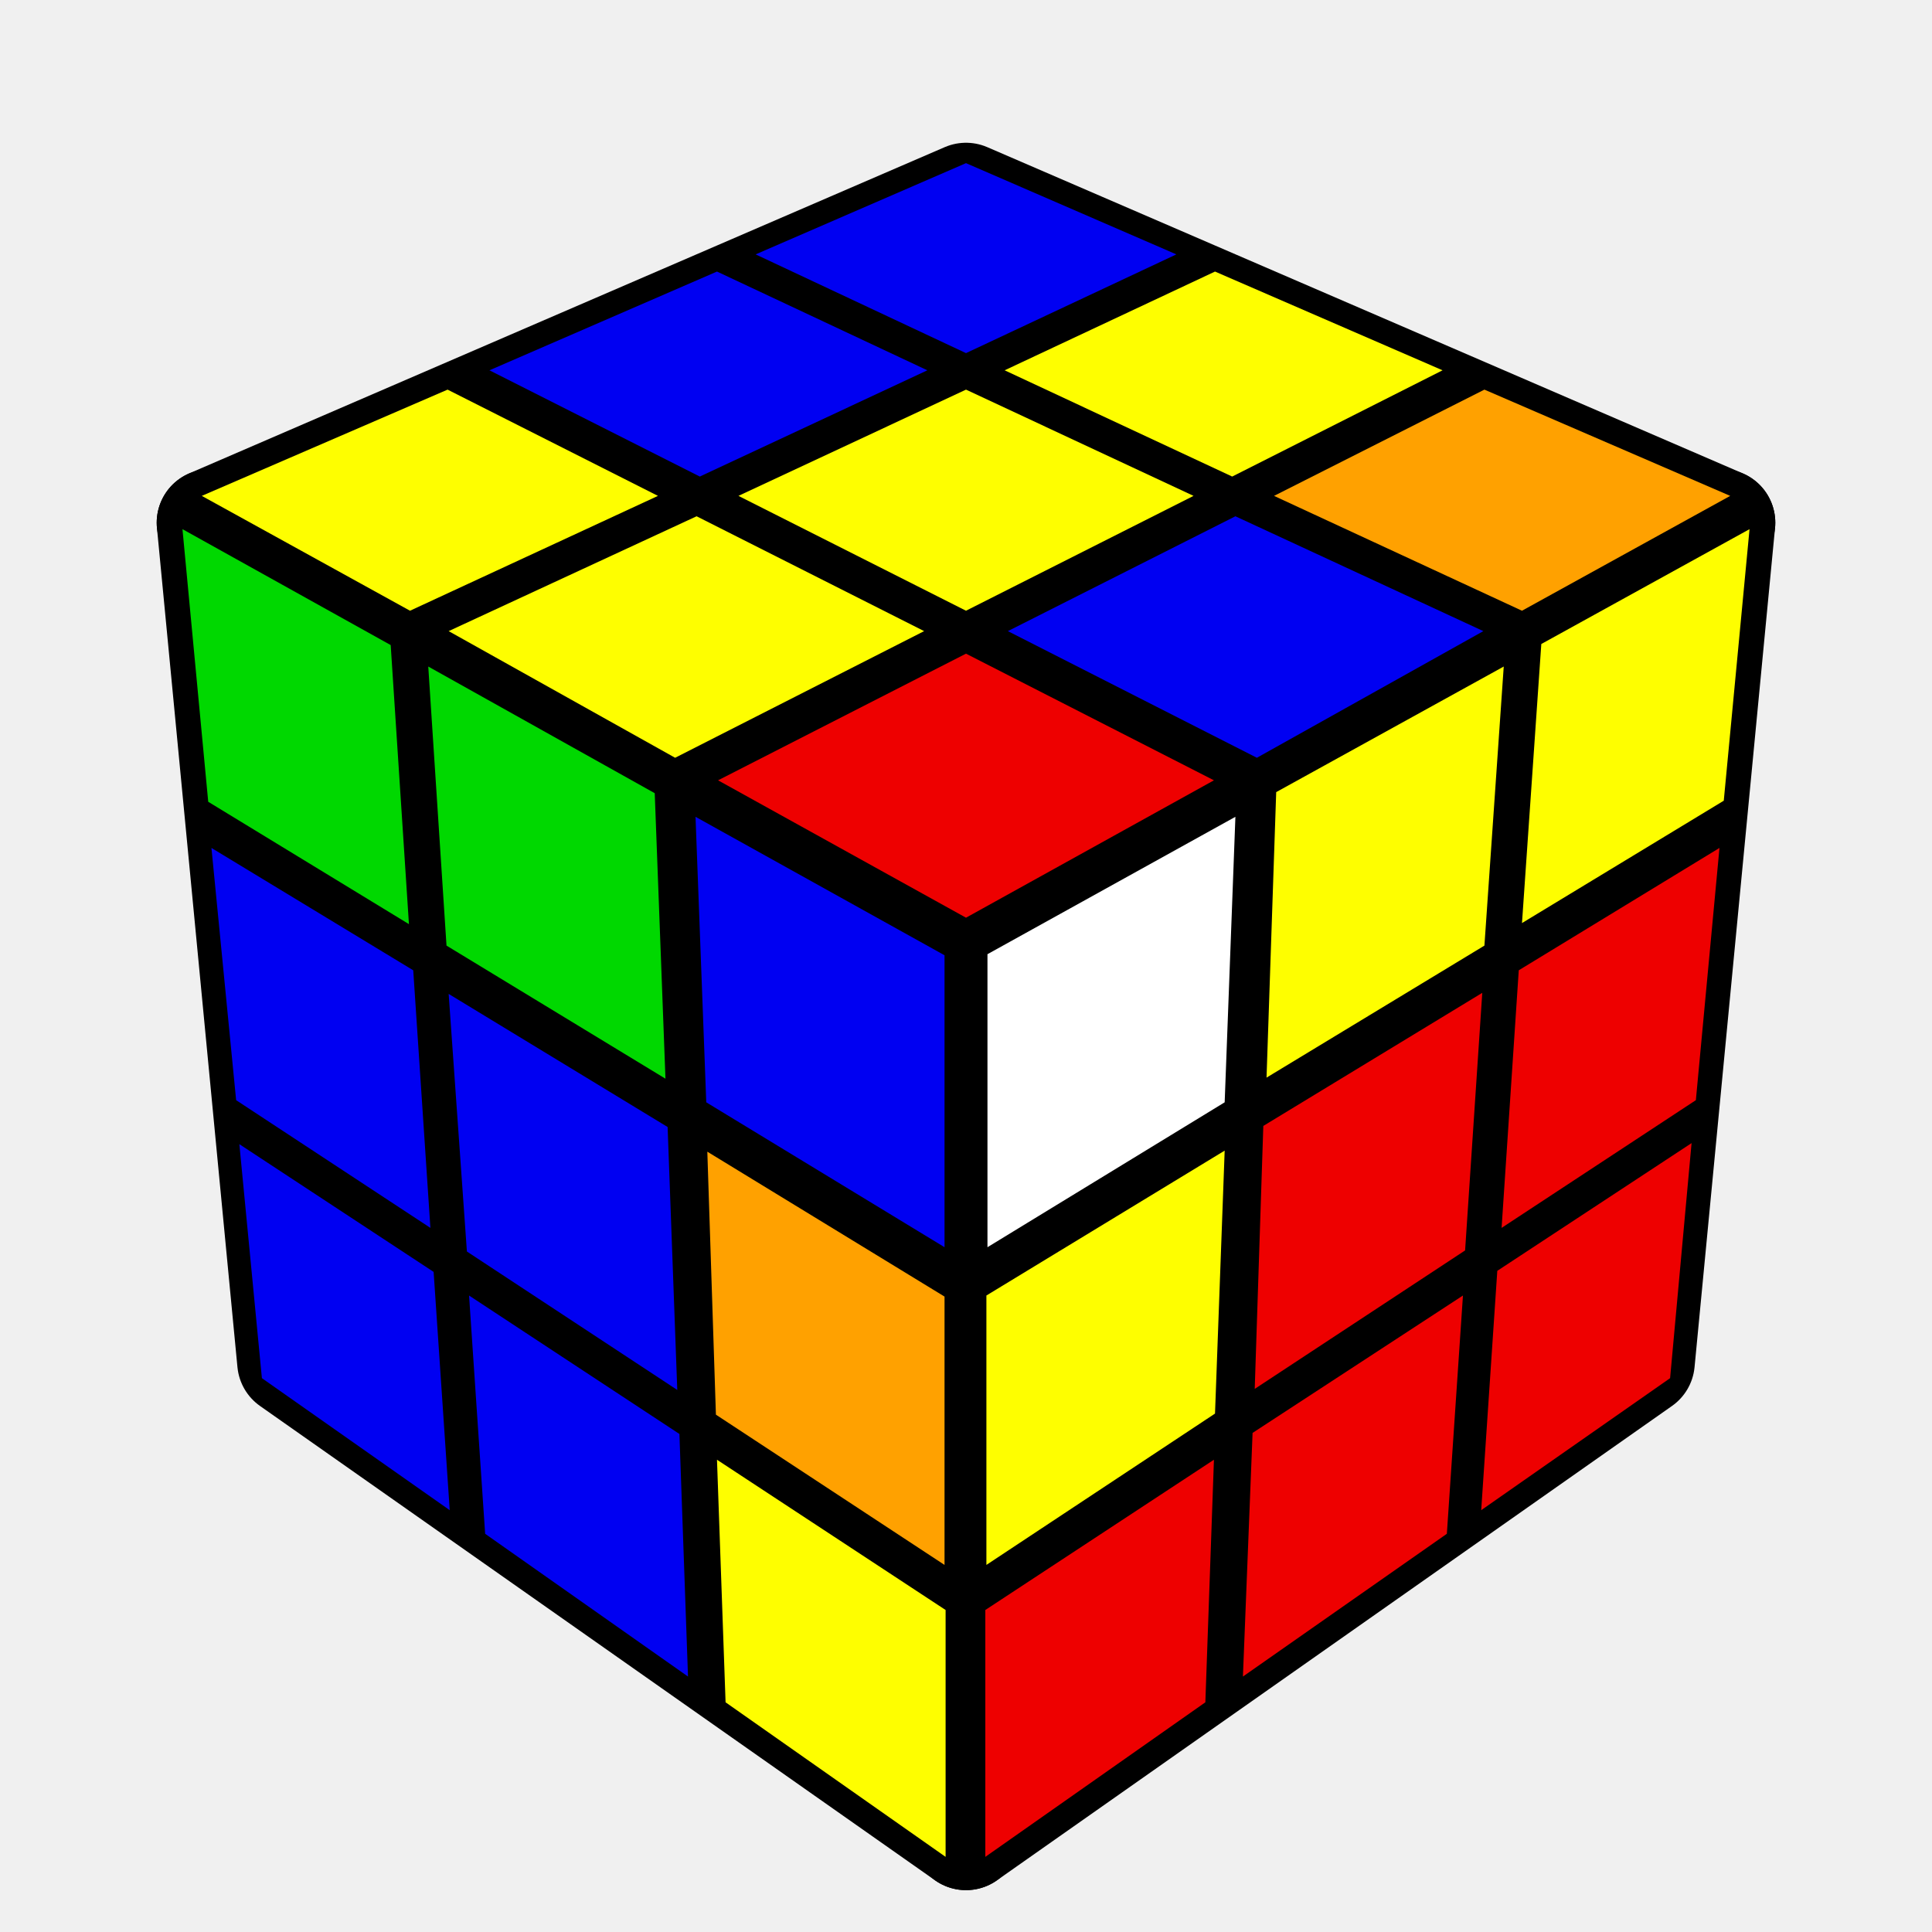
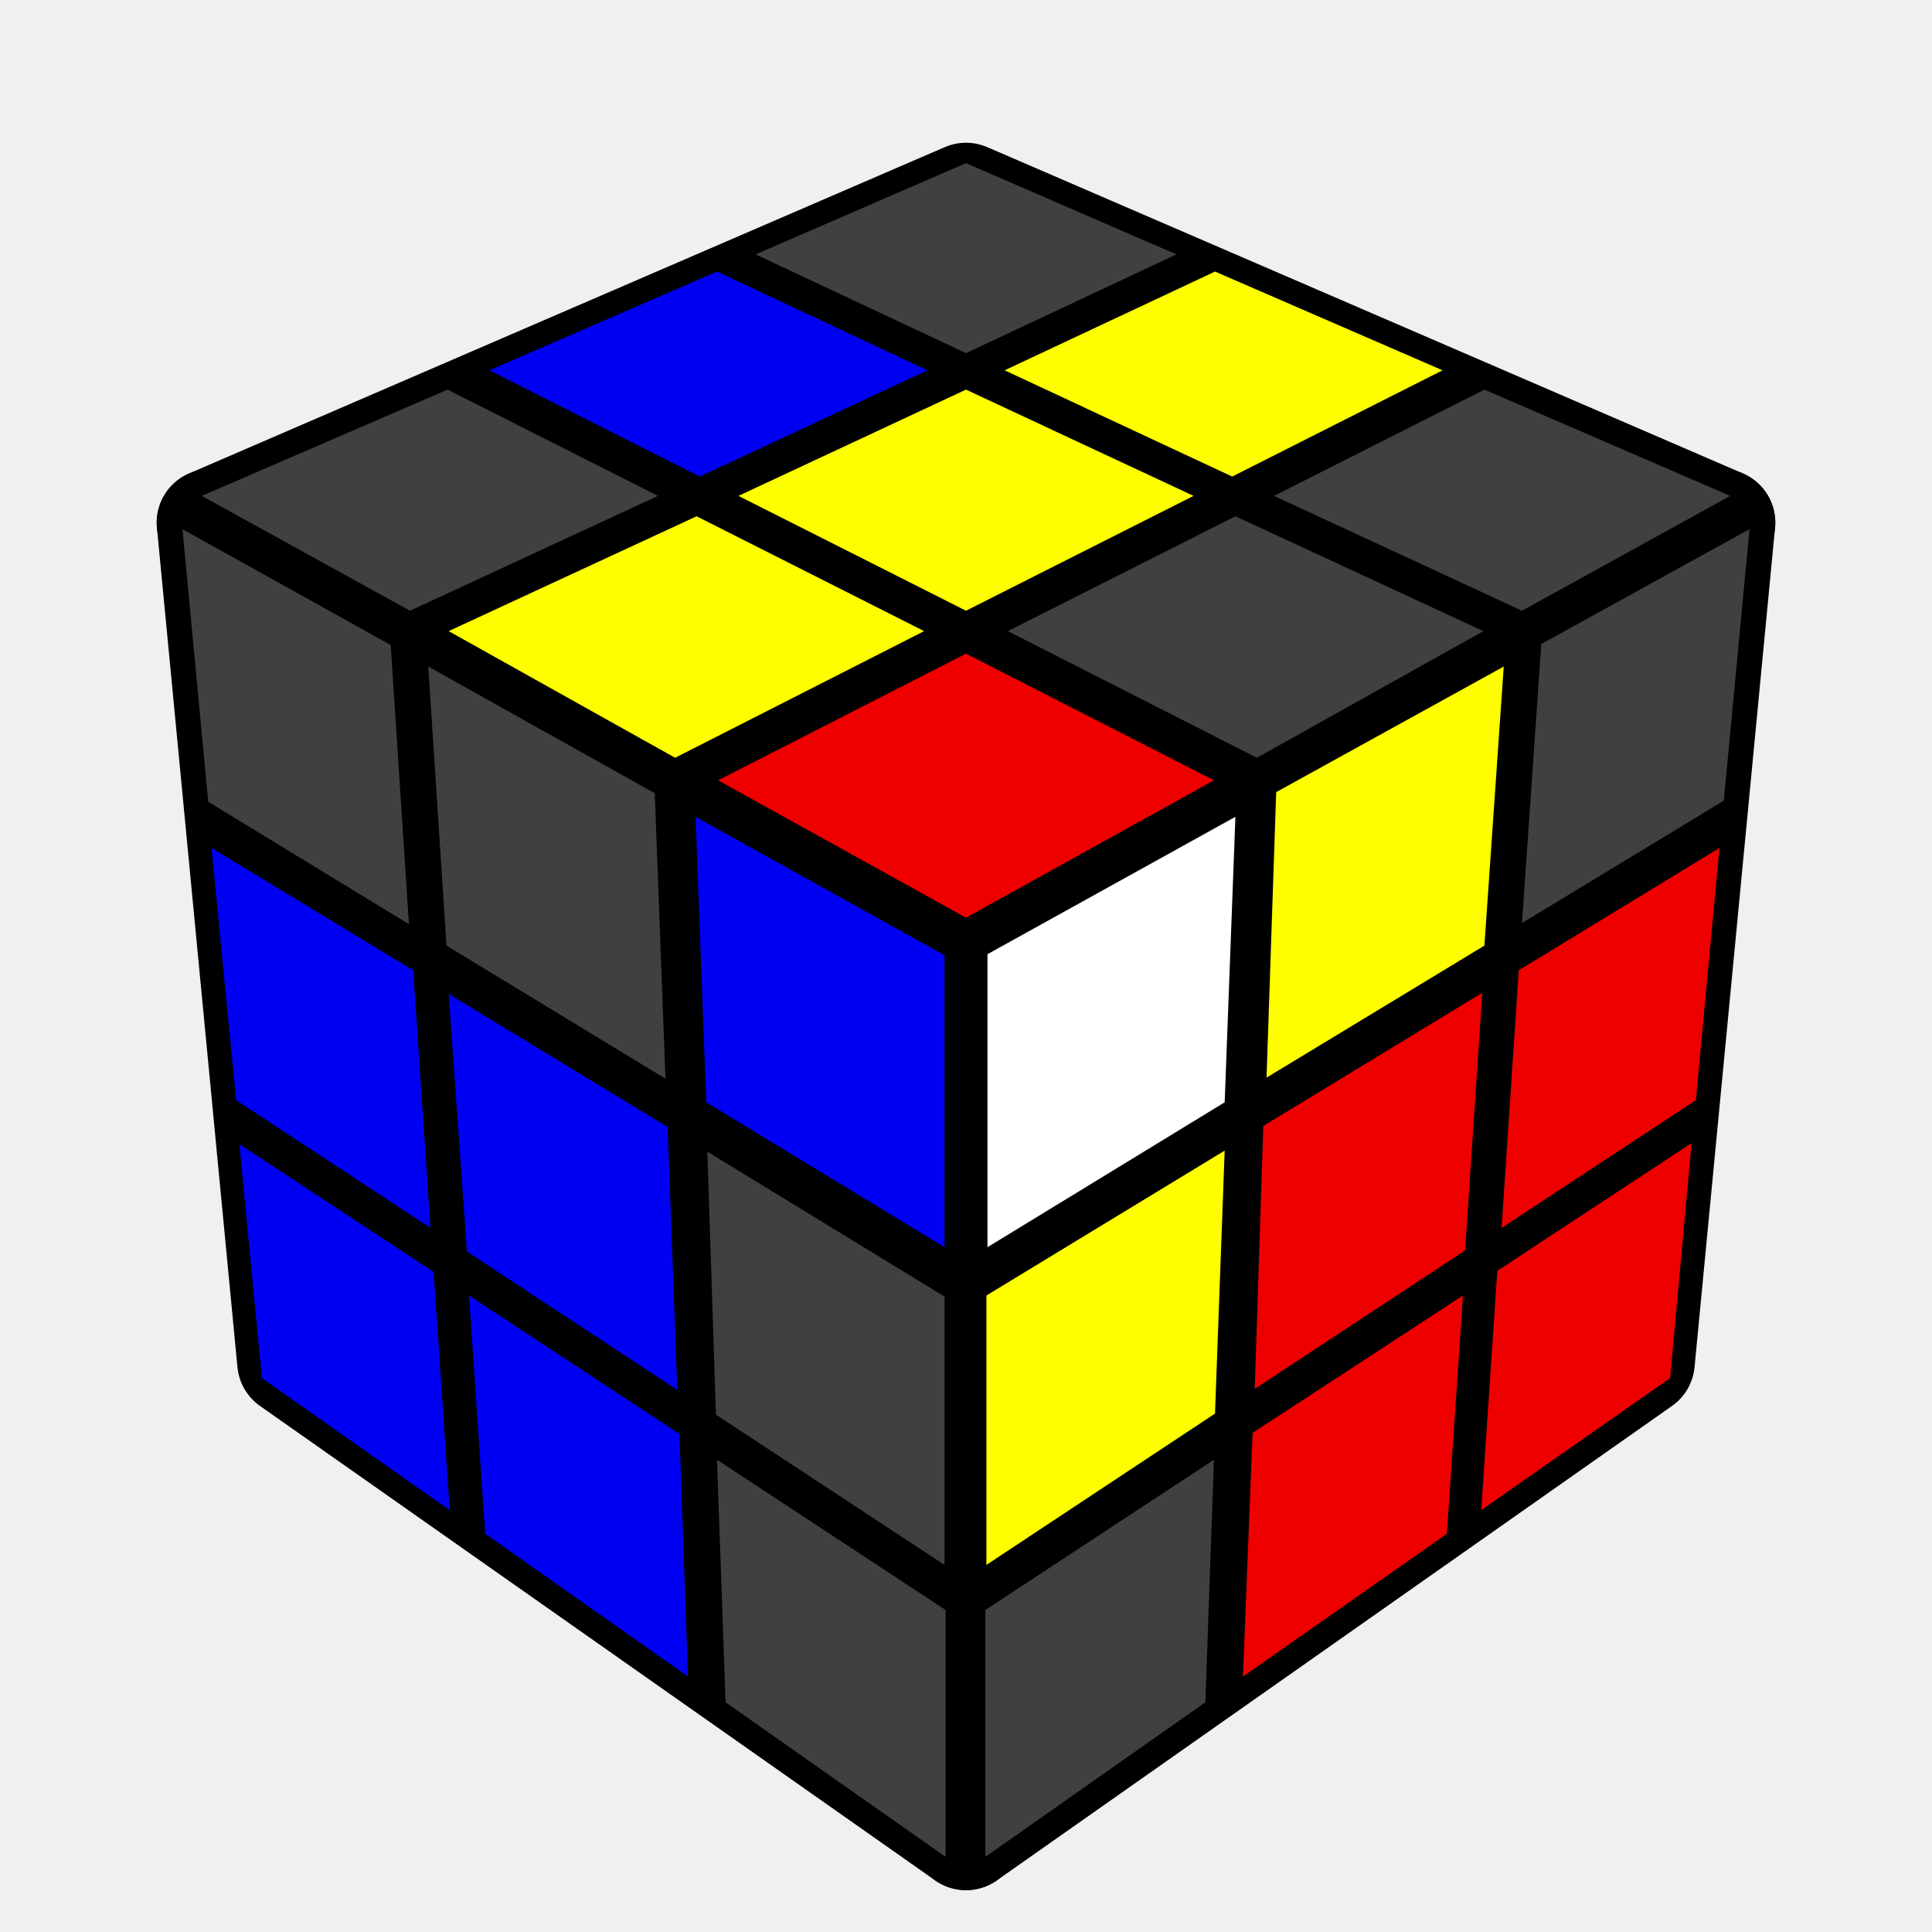
<svg xmlns="http://www.w3.org/2000/svg" version="1.1" width="220" height="220" viewBox="-0.9 -0.9 1.8 1.8">
  <g style="stroke-width:0.1;stroke-linejoin:round;opacity:1">
    <polygon fill="#000000" stroke="#000000" points="-4.9165444344952E-17,-0.717 0.704,-0.413 6.3108540577985E-17,-0.022 -0.704,-0.413" />
    <polygon fill="#000000" stroke="#000000" points="6.3108540577985E-17,-0.022 0.704,-0.413 0.629,0.369 5.5589468959362E-17,0.811" />
    <polygon fill="#000000" stroke="#000000" points="-0.704,-0.413 6.3108540577985E-17,-0.022 5.5589468959362E-17,0.811 -0.629,0.369" />
  </g>
  <g style="opacity:1;stroke-opacity:0.5;stroke-width:0;stroke-linejoin:round">
-     <polygon fill="#0000F2" stroke="#000000" points="-4.9439549272153E-17,-0.748 0.196,-0.663 -1.6979580126642E-17,-0.571 -0.196,-0.663" />
+     <polygon fill="#404040" stroke="#000000" points="-4.9439549272153E-17,-0.748 0.196,-0.663 -1.6979580126642E-17,-0.571 -0.196,-0.663" />
    <polygon fill="#FEFE00" stroke="#000000" points="0.232,-0.647 0.444,-0.555 0.248,-0.456 0.036,-0.555" />
-     <polygon fill="#FFA100" stroke="#000000" points="0.483,-0.537 0.712,-0.438 0.518,-0.331 0.287,-0.438" />
+     <polygon fill="#404040" stroke="#000000" points="0.483,-0.537 0.712,-0.438 0.518,-0.331 0.287,-0.438" />
    <polygon fill="#0000F2" stroke="#000000" points="-0.232,-0.647 -0.036,-0.555 -0.248,-0.456 -0.444,-0.555" />
    <polygon fill="#FEFE00" stroke="#000000" points="-1.1906711768916E-17,-0.537 0.212,-0.438 1.3125827139793E-17,-0.331 -0.212,-0.438" />
-     <polygon fill="#0000F2" stroke="#000000" points="0.251,-0.419 0.482,-0.312 0.271,-0.194 0.039,-0.312" />
-     <polygon fill="#FEFE00" stroke="#000000" points="-0.483,-0.537 -0.287,-0.438 -0.518,-0.331 -0.712,-0.438" />
+     <polygon fill="#404040" stroke="#000000" points="0.251,-0.419 0.482,-0.312 0.271,-0.194 0.039,-0.312" />
+     <polygon fill="#404040" stroke="#000000" points="-0.483,-0.537 -0.287,-0.438 -0.518,-0.331 -0.712,-0.438" />
    <polygon fill="#FEFE00" stroke="#000000" points="-0.251,-0.419 -0.039,-0.312 -0.271,-0.194 -0.482,-0.312" />
    <polygon fill="#EE0000" stroke="#000000" points="1.9219742927126E-17,-0.291 0.231,-0.173 6.3251582941518E-17,-0.045 -0.231,-0.173" />
    <polygon fill="#FFFFFF" stroke="#000000" points="0.02,-0.011 0.251,-0.139 0.241,0.127 0.02,0.262" />
    <polygon fill="#FEFE00" stroke="#000000" points="0.289,-0.162 0.501,-0.279 0.483,-0.019 0.28,0.104" />
-     <polygon fill="#FEFE00" stroke="#000000" points="0.536,-0.3 0.73,-0.407 0.706,-0.154 0.518,-0.04" />
+     <polygon fill="#404040" stroke="#000000" points="0.536,-0.3 0.73,-0.407 0.706,-0.154 0.518,-0.04" />
    <polygon fill="#FEFE00" stroke="#000000" points="0.019,0.307 0.241,0.172 0.232,0.417 0.019,0.558" />
    <polygon fill="#EE0000" stroke="#000000" points="0.277,0.149 0.481,0.025 0.465,0.265 0.269,0.394" />
    <polygon fill="#EE0000" stroke="#000000" points="0.515,0.004 0.702,-0.11 0.68,0.125 0.499,0.244" />
-     <polygon fill="#EE0000" stroke="#000000" points="0.018,0.6 0.231,0.46 0.223,0.686 0.018,0.83" />
+     <polygon fill="#404040" stroke="#000000" points="0.018,0.6 0.231,0.46 0.223,0.686 0.018,0.83" />
    <polygon fill="#EE0000" stroke="#000000" points="0.267,0.435 0.463,0.307 0.448,0.529 0.258,0.662" />
    <polygon fill="#EE0000" stroke="#000000" points="0.495,0.284 0.676,0.165 0.656,0.384 0.48,0.507" />
-     <polygon fill="#00D800" stroke="#000000" points="-0.73,-0.407 -0.536,-0.299 -0.519,-0.039 -0.706,-0.153" />
-     <polygon fill="#00D800" stroke="#000000" points="-0.501,-0.279 -0.29,-0.161 -0.28,0.105 -0.484,-0.019" />
+     <polygon fill="#404040" stroke="#000000" points="-0.73,-0.407 -0.536,-0.299 -0.519,-0.039 -0.706,-0.153" />
+     <polygon fill="#404040" stroke="#000000" points="-0.501,-0.279 -0.29,-0.161 -0.28,0.105 -0.484,-0.019" />
    <polygon fill="#0000F2" stroke="#000000" points="-0.252,-0.139 -0.02,-0.01 -0.02,0.262 -0.242,0.127" />
    <polygon fill="#0000F2" stroke="#000000" points="-0.703,-0.11 -0.515,0.004 -0.499,0.244 -0.68,0.125" />
    <polygon fill="#0000F2" stroke="#000000" points="-0.482,0.026 -0.278,0.15 -0.269,0.395 -0.465,0.266" />
-     <polygon fill="#FFA100" stroke="#000000" points="-0.241,0.173 -0.02,0.308 -0.02,0.558 -0.233,0.418" />
+     <polygon fill="#404040" stroke="#000000" points="-0.241,0.173 -0.02,0.308 -0.02,0.558 -0.233,0.418" />
    <polygon fill="#0000F2" stroke="#000000" points="-0.677,0.166 -0.496,0.285 -0.481,0.507 -0.656,0.384" />
    <polygon fill="#0000F2" stroke="#000000" points="-0.463,0.307 -0.267,0.436 -0.259,0.662 -0.448,0.529" />
-     <polygon fill="#FEFE00" stroke="#000000" points="-0.232,0.46 -0.019,0.6 -0.019,0.83 -0.224,0.686" />
+     <polygon fill="#404040" stroke="#000000" points="-0.232,0.46 -0.019,0.6 -0.019,0.83 -0.224,0.686" />
  </g>
</svg>
